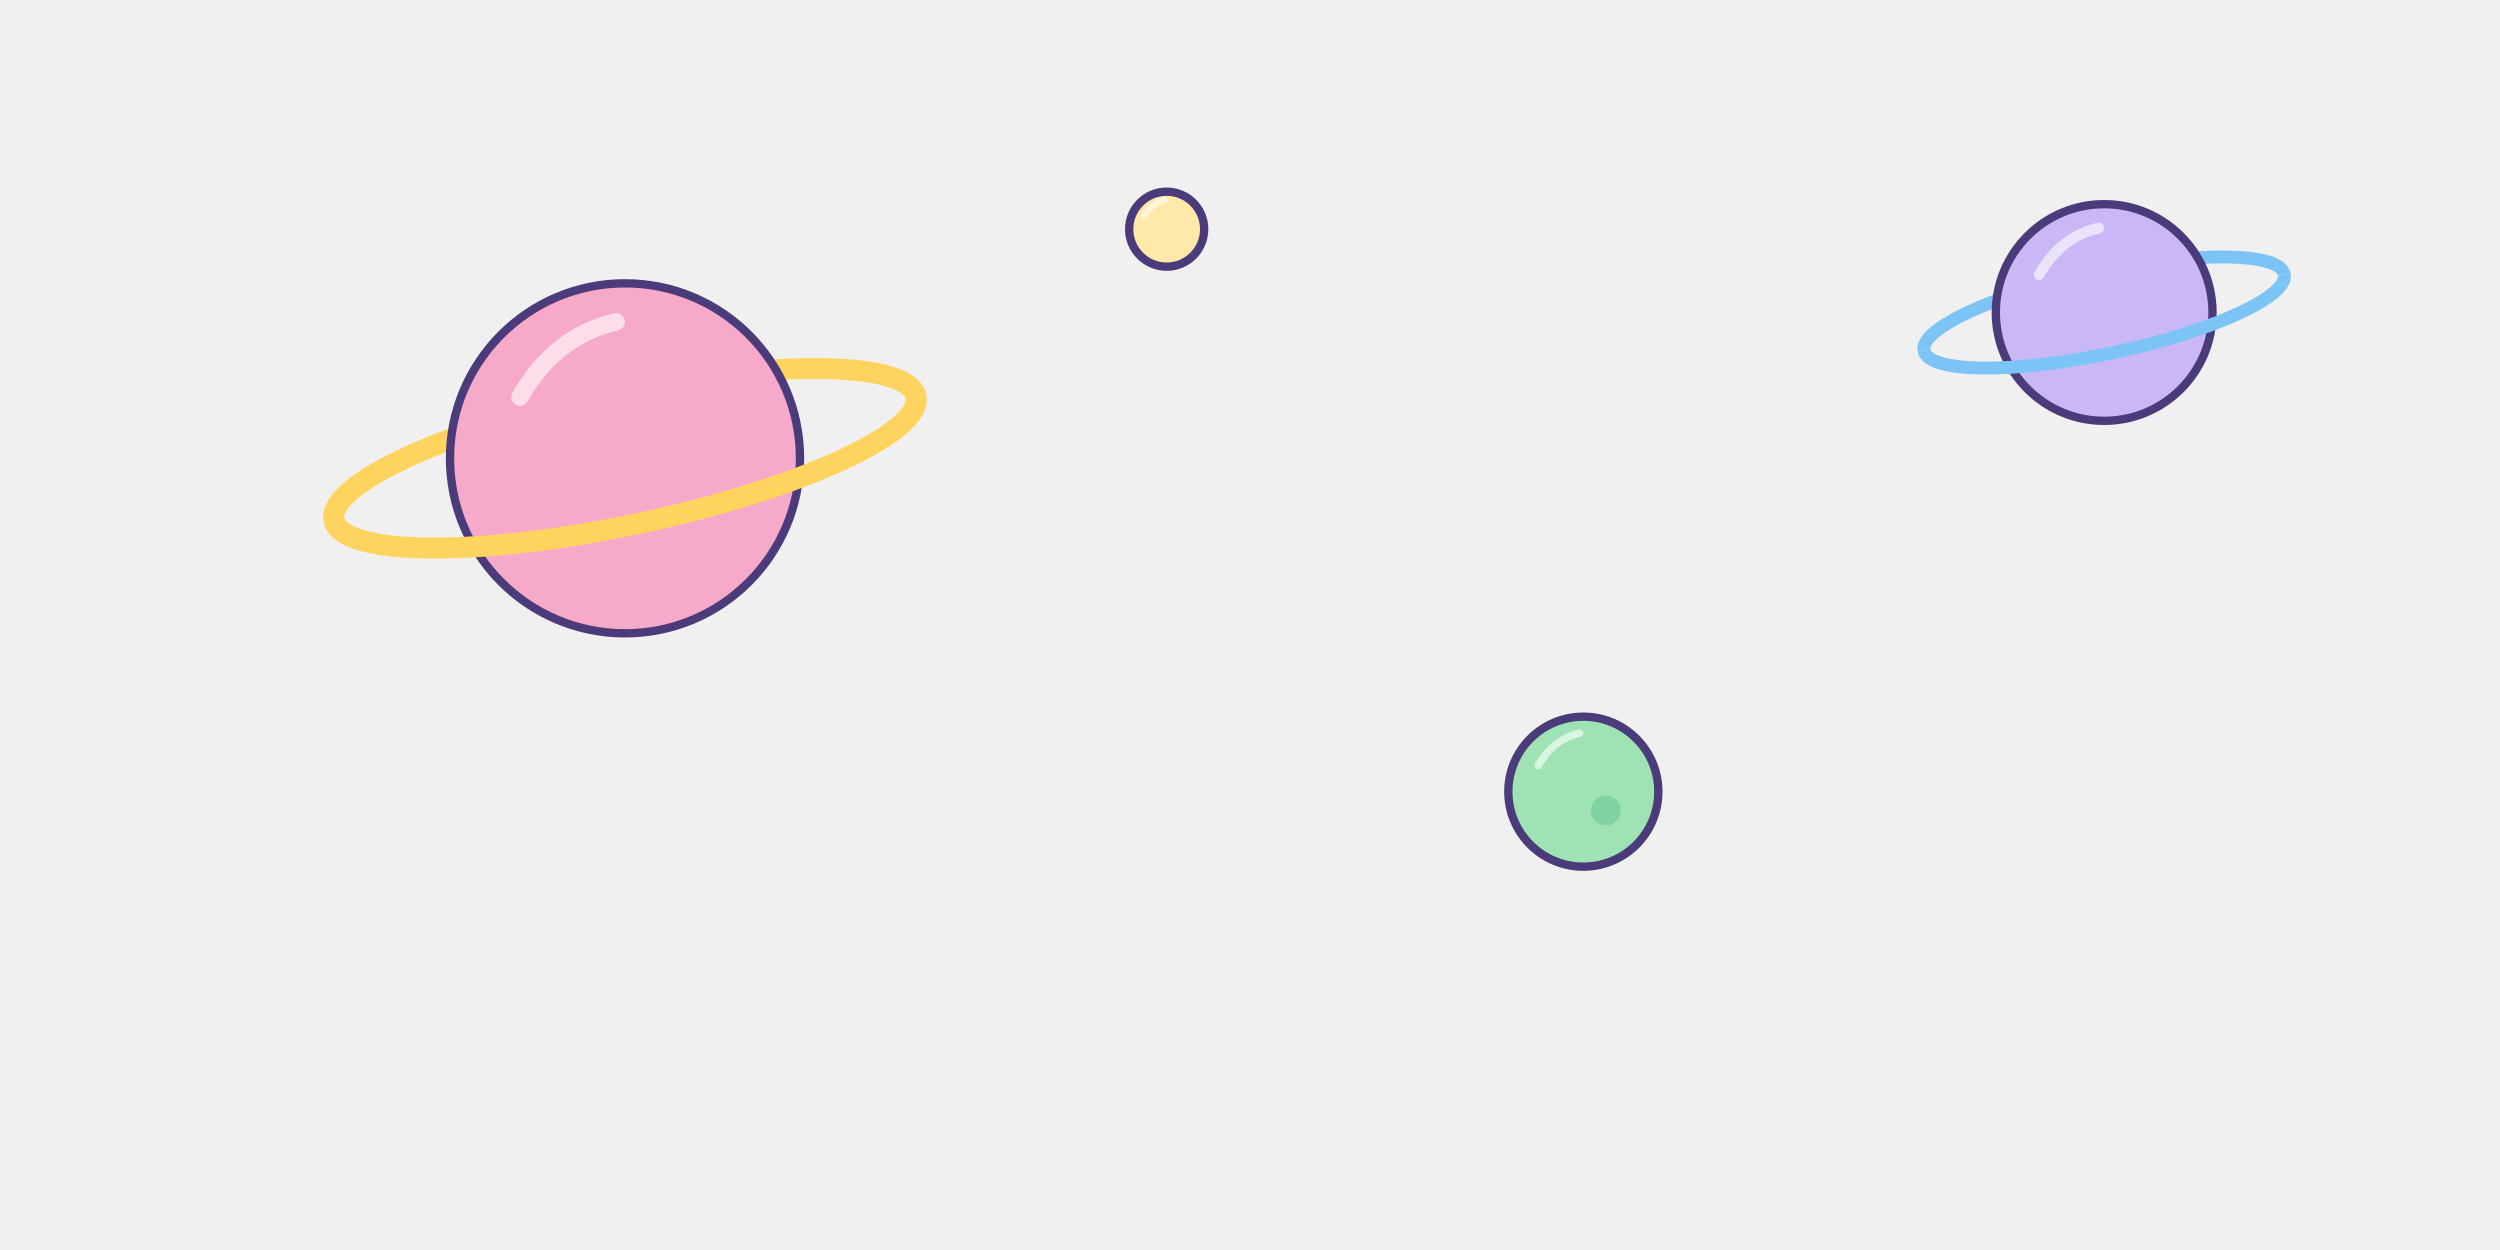
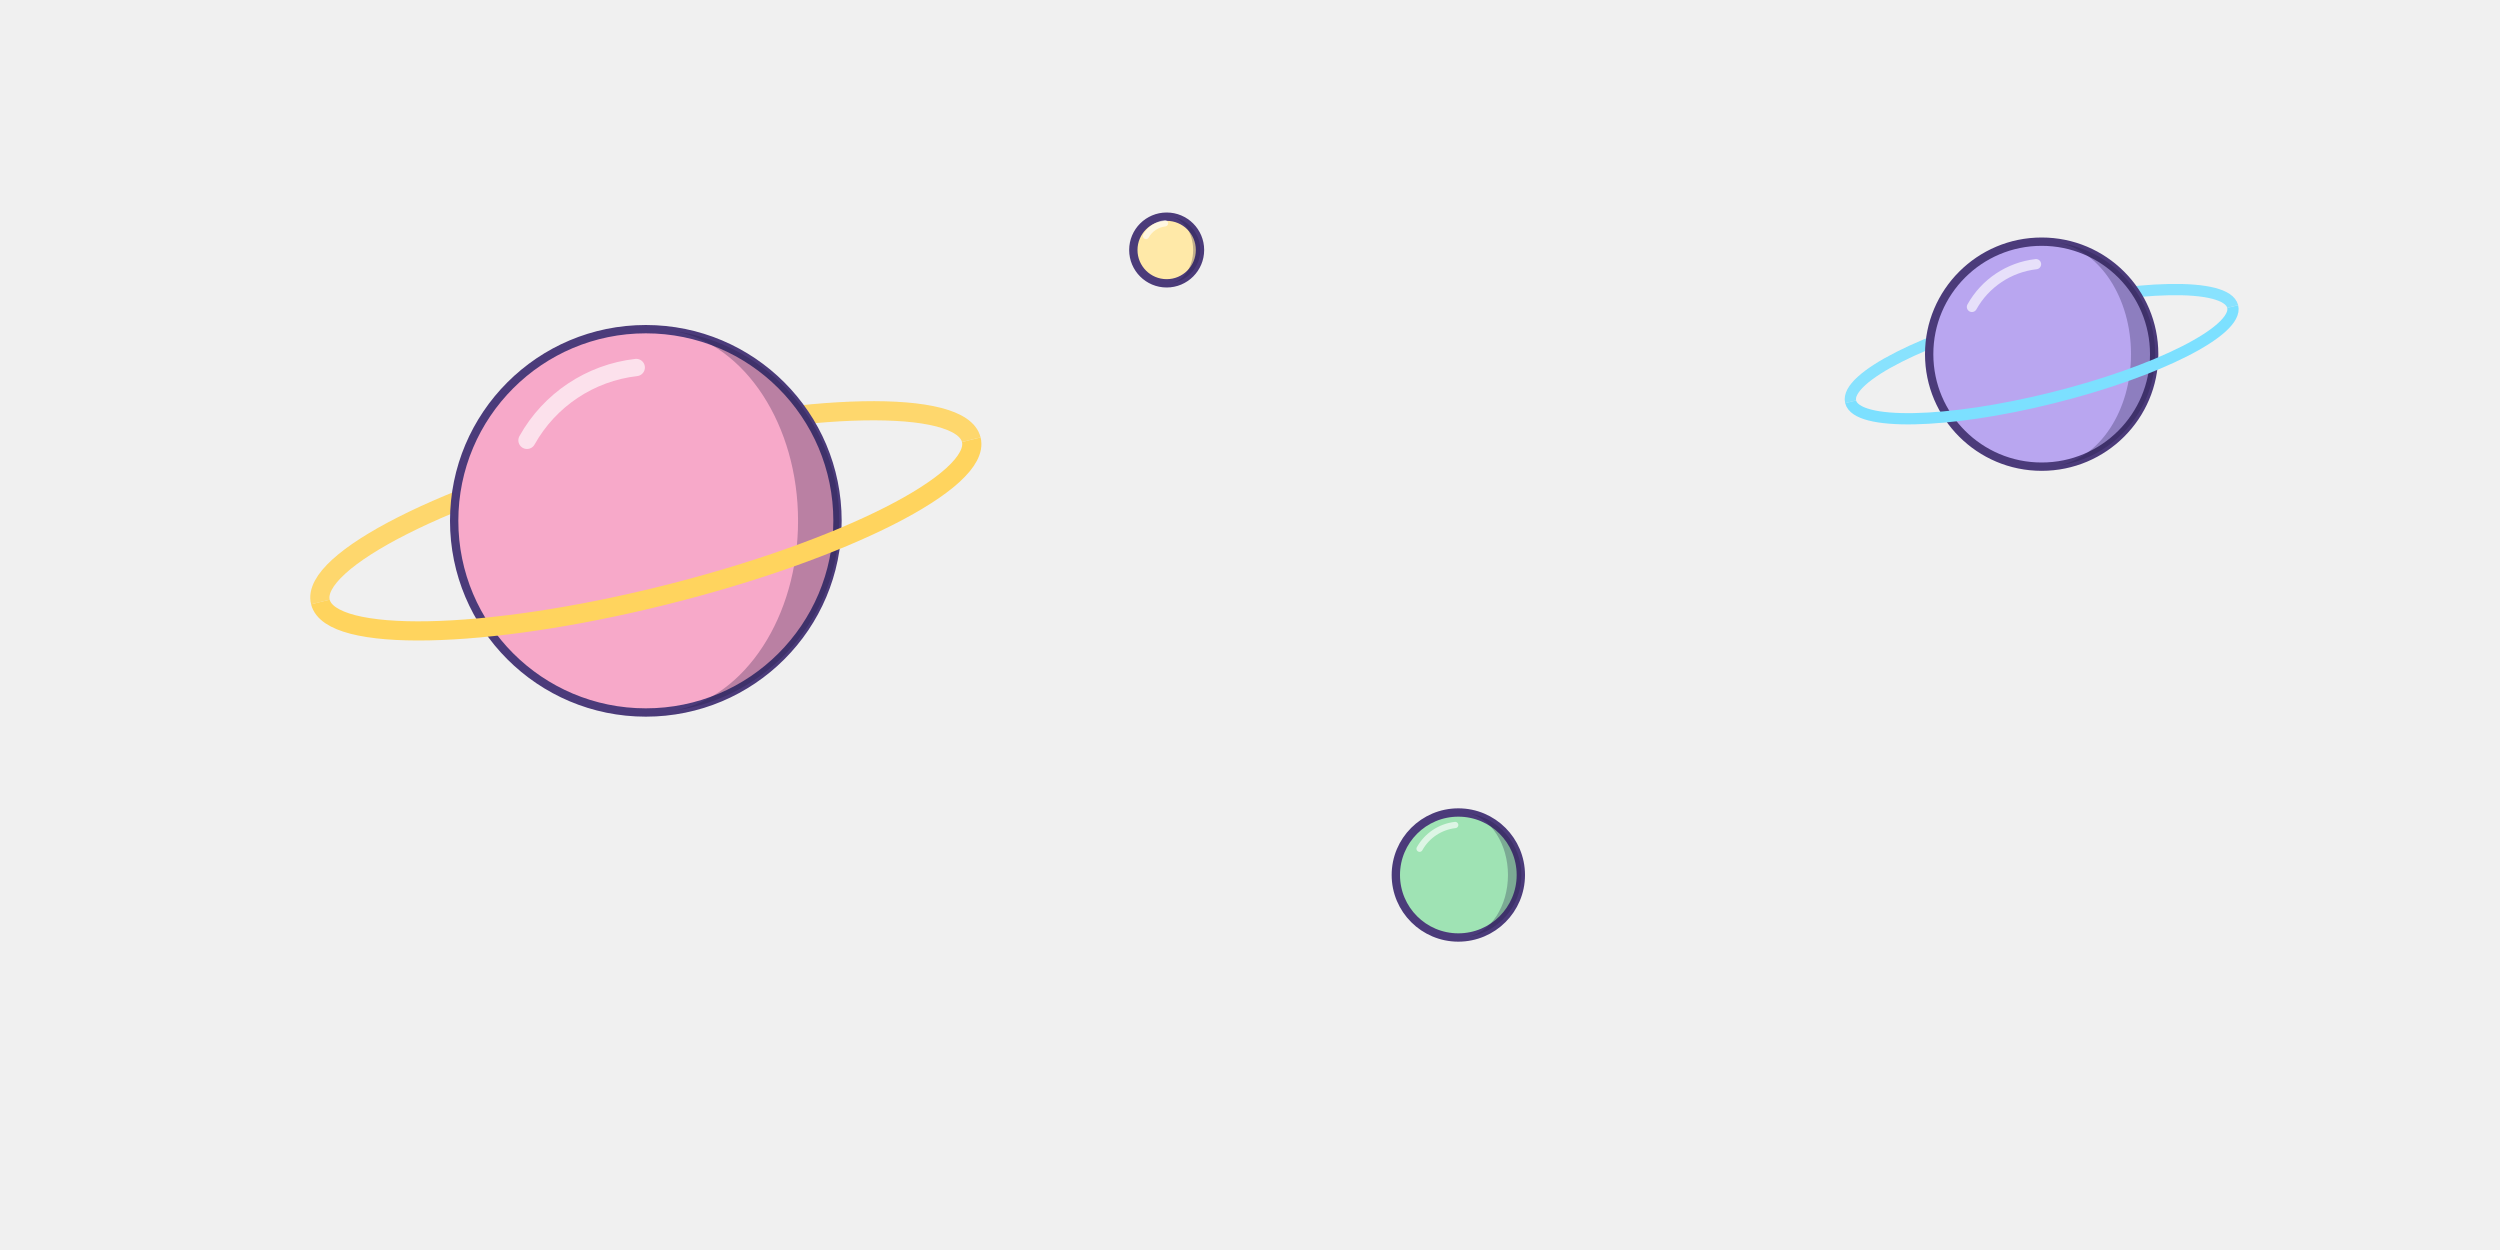
<svg xmlns="http://www.w3.org/2000/svg" viewBox="0 0 1200 600" width="1200" height="600">
-   <path d="M157.2 220 A142.8 31.92 0 0 1 442.8 220" fill="none" stroke="#FFD45E" stroke-width="10.1" transform="rotate(-12 300 220)" />
-   <circle cx="300" cy="220" r="84" fill="#F7A9C9" stroke="#4B3B7A" stroke-width="4" />
-   <path d="M249.6 190.6 Q266.4 161.2 295.8 154.48" fill="none" stroke="#FFFFFF" stroke-width="8.4" stroke-linecap="round" opacity="0.6" />
-   <path d="M157.2 220 A142.8 31.92 0 0 0 442.8 220" fill="none" stroke="#FFD45E" stroke-width="10.1" transform="rotate(-12 300 220)" />
-   <circle cx="760" cy="380" r="36" fill="#9FE3B4" stroke="#4B3B7A" stroke-width="4" />
-   <path d="M738.4 367.4 Q745.6 354.8 758.2 351.92" fill="none" stroke="#FFFFFF" stroke-width="3.6" stroke-linecap="round" opacity="0.6" />
-   <circle cx="770.8" cy="389.0" r="7.2" fill="#7FD3A0" />
-   <path d="M921.6 150 A88.4 19.76 0 0 1 1098.4 150" fill="none" stroke="#7CC4F5" stroke-width="6.2" transform="rotate(-12 1010 150)" />
-   <circle cx="1010" cy="150" r="52" fill="#C9B8F5" stroke="#4B3B7A" stroke-width="4" />
-   <path d="M978.8 131.8 Q989.2 113.6 1007.4 109.44" fill="none" stroke="#FFFFFF" stroke-width="5.2" stroke-linecap="round" opacity="0.6" />
-   <path d="M921.6 150 A88.4 19.76 0 0 0 1098.4 150" fill="none" stroke="#7CC4F5" stroke-width="6.2" transform="rotate(-12 1010 150)" />
-   <circle cx="560" cy="110" r="18" fill="#FFE9A8" stroke="#4B3B7A" stroke-width="4" />
-   <path d="M549.2 103.7 Q552.8 97.4 559.1 95.96" fill="none" stroke="#FFFFFF" stroke-width="3.0" stroke-linecap="round" opacity="0.6" />
+   <defs>
+     <linearGradient id="sky" x1="0" y1="0" x2="0" y2="1">
+       <stop offset="0" stop-color="#140F33" stop-opacity="1" />
+       <stop offset="1" stop-color="#3A2A6E" stop-opacity="1" />
+     </linearGradient>
+     <radialGradient id="bloom" cx="0.5" cy="0.5" r="0.5">
+       <stop offset="0" stop-color="#FFFFFF" stop-opacity="0.55" />
+       <stop offset="1" stop-color="#FFFFFF" stop-opacity="0" />
+     </radialGradient>
+     <radialGradient id="acc" cx="0.5" cy="0.5" r="0.5">
+       <stop offset="0" stop-color="#F49CC8" stop-opacity="0.55" />
+       <stop offset="1" stop-color="#F49CC8" stop-opacity="0" />
+     </radialGradient>
+     <radialGradient id="acc2" cx="0.5" cy="0.5" r="0.5">
+       <stop offset="0" stop-color="#7CE0FF" stop-opacity="0.45" />
+       <stop offset="1" stop-color="#7CE0FF" stop-opacity="0" />
+     </radialGradient>
+     <linearGradient id="uplight" x1="0" y1="0" x2="0" y2="1">
+       <stop offset="0" stop-color="#F49CC8" stop-opacity="0" />
+       <stop offset="0.7" stop-color="#F49CC8" stop-opacity="0.18" />
+       <stop offset="1" stop-color="#F49CC8" stop-opacity="0.45" />
+     </linearGradient>
+     <linearGradient id="haze" x1="0" y1="0" x2="0" y2="1">
+       <stop offset="0" stop-color="#FFFFFF" stop-opacity="0" />
+       <stop offset="1" stop-color="#FFFFFF" stop-opacity="0.22" />
+     </linearGradient>
+   </defs>
+   <path d="M149.0 250 A161.0 36.8 0 0 1 471.0 250" fill="none" stroke="#FFD45E" stroke-width="9.2" opacity="0.9" transform="rotate(-14 310 250)" />
+   <circle cx="310" cy="250" r="92" fill="#F7A9C9" stroke="#4B3B7A" stroke-width="4" />
+   <path d="M323.8 158.92 A92 92 0 0 1 323.8 341.08 A69.0 92 0 0 0 323.8 158.92 Z" fill="#1B1440" opacity="0.28" />
+   <path d="M252.96 211.36 A69.0 69.0 0 0 1 305.4 176.4" fill="none" stroke="#FFFFFF" stroke-width="8.3" stroke-linecap="round" opacity="0.65" />
+   <path d="M149.0 250 A161.0 36.8 0 0 0 471.0 250" fill="none" stroke="#FFD45E" stroke-width="9.2" transform="rotate(-14 310 250)" />
+   <path d="M885.5 170 A94.5 21.6 0 0 1 1074.5 170" fill="none" stroke="#7CE0FF" stroke-width="5.4" opacity="0.9" transform="rotate(-14 980 170)" />
+   <circle cx="980" cy="170" r="54" fill="#B9A6F0" stroke="#4B3B7A" stroke-width="4" />
+   <path d="M988.1 116.54 A54 54 0 0 1 988.1 223.46 A40.5 54 0 0 0 988.1 116.54 Z" fill="#1B1440" opacity="0.28" />
+   <path d="M946.52 147.32 A40.5 40.5 0 0 1 977.3 126.8" fill="none" stroke="#FFFFFF" stroke-width="4.9" stroke-linecap="round" opacity="0.65" />
+   <path d="M885.5 170 A94.5 21.6 0 0 0 1074.5 170" fill="none" stroke="#7CE0FF" stroke-width="5.4" transform="rotate(-14 980 170)" />
+   <circle cx="700" cy="420" r="30" fill="#9FE3B4" stroke="#4B3B7A" stroke-width="4" />
+   <path d="M704.5 390.3 A30 30 0 0 1 704.5 449.7 A22.5 30 0 0 0 704.5 390.3 Z" fill="#1B1440" opacity="0.28" />
+   <path d="M681.4 407.4 A22.5 22.5 0 0 1 698.5 396.0" fill="none" stroke="#FFFFFF" stroke-width="3.0" stroke-linecap="round" opacity="0.65" />
+   <circle cx="560" cy="120" r="16" fill="#FFE9A8" stroke="#4B3B7A" stroke-width="4" />
+   <path d="M562.4 104.16 A16 16 0 0 1 562.4 135.84 A12.0 16 0 0 0 562.4 104.16 Z" fill="#1B1440" opacity="0.28" />
+   <path d="M550.08 113.28 A12.0 12.0 0 0 1 559.2 107.2" fill="none" stroke="#FFFFFF" stroke-width="3.0" stroke-linecap="round" opacity="0.65" />
</svg>
